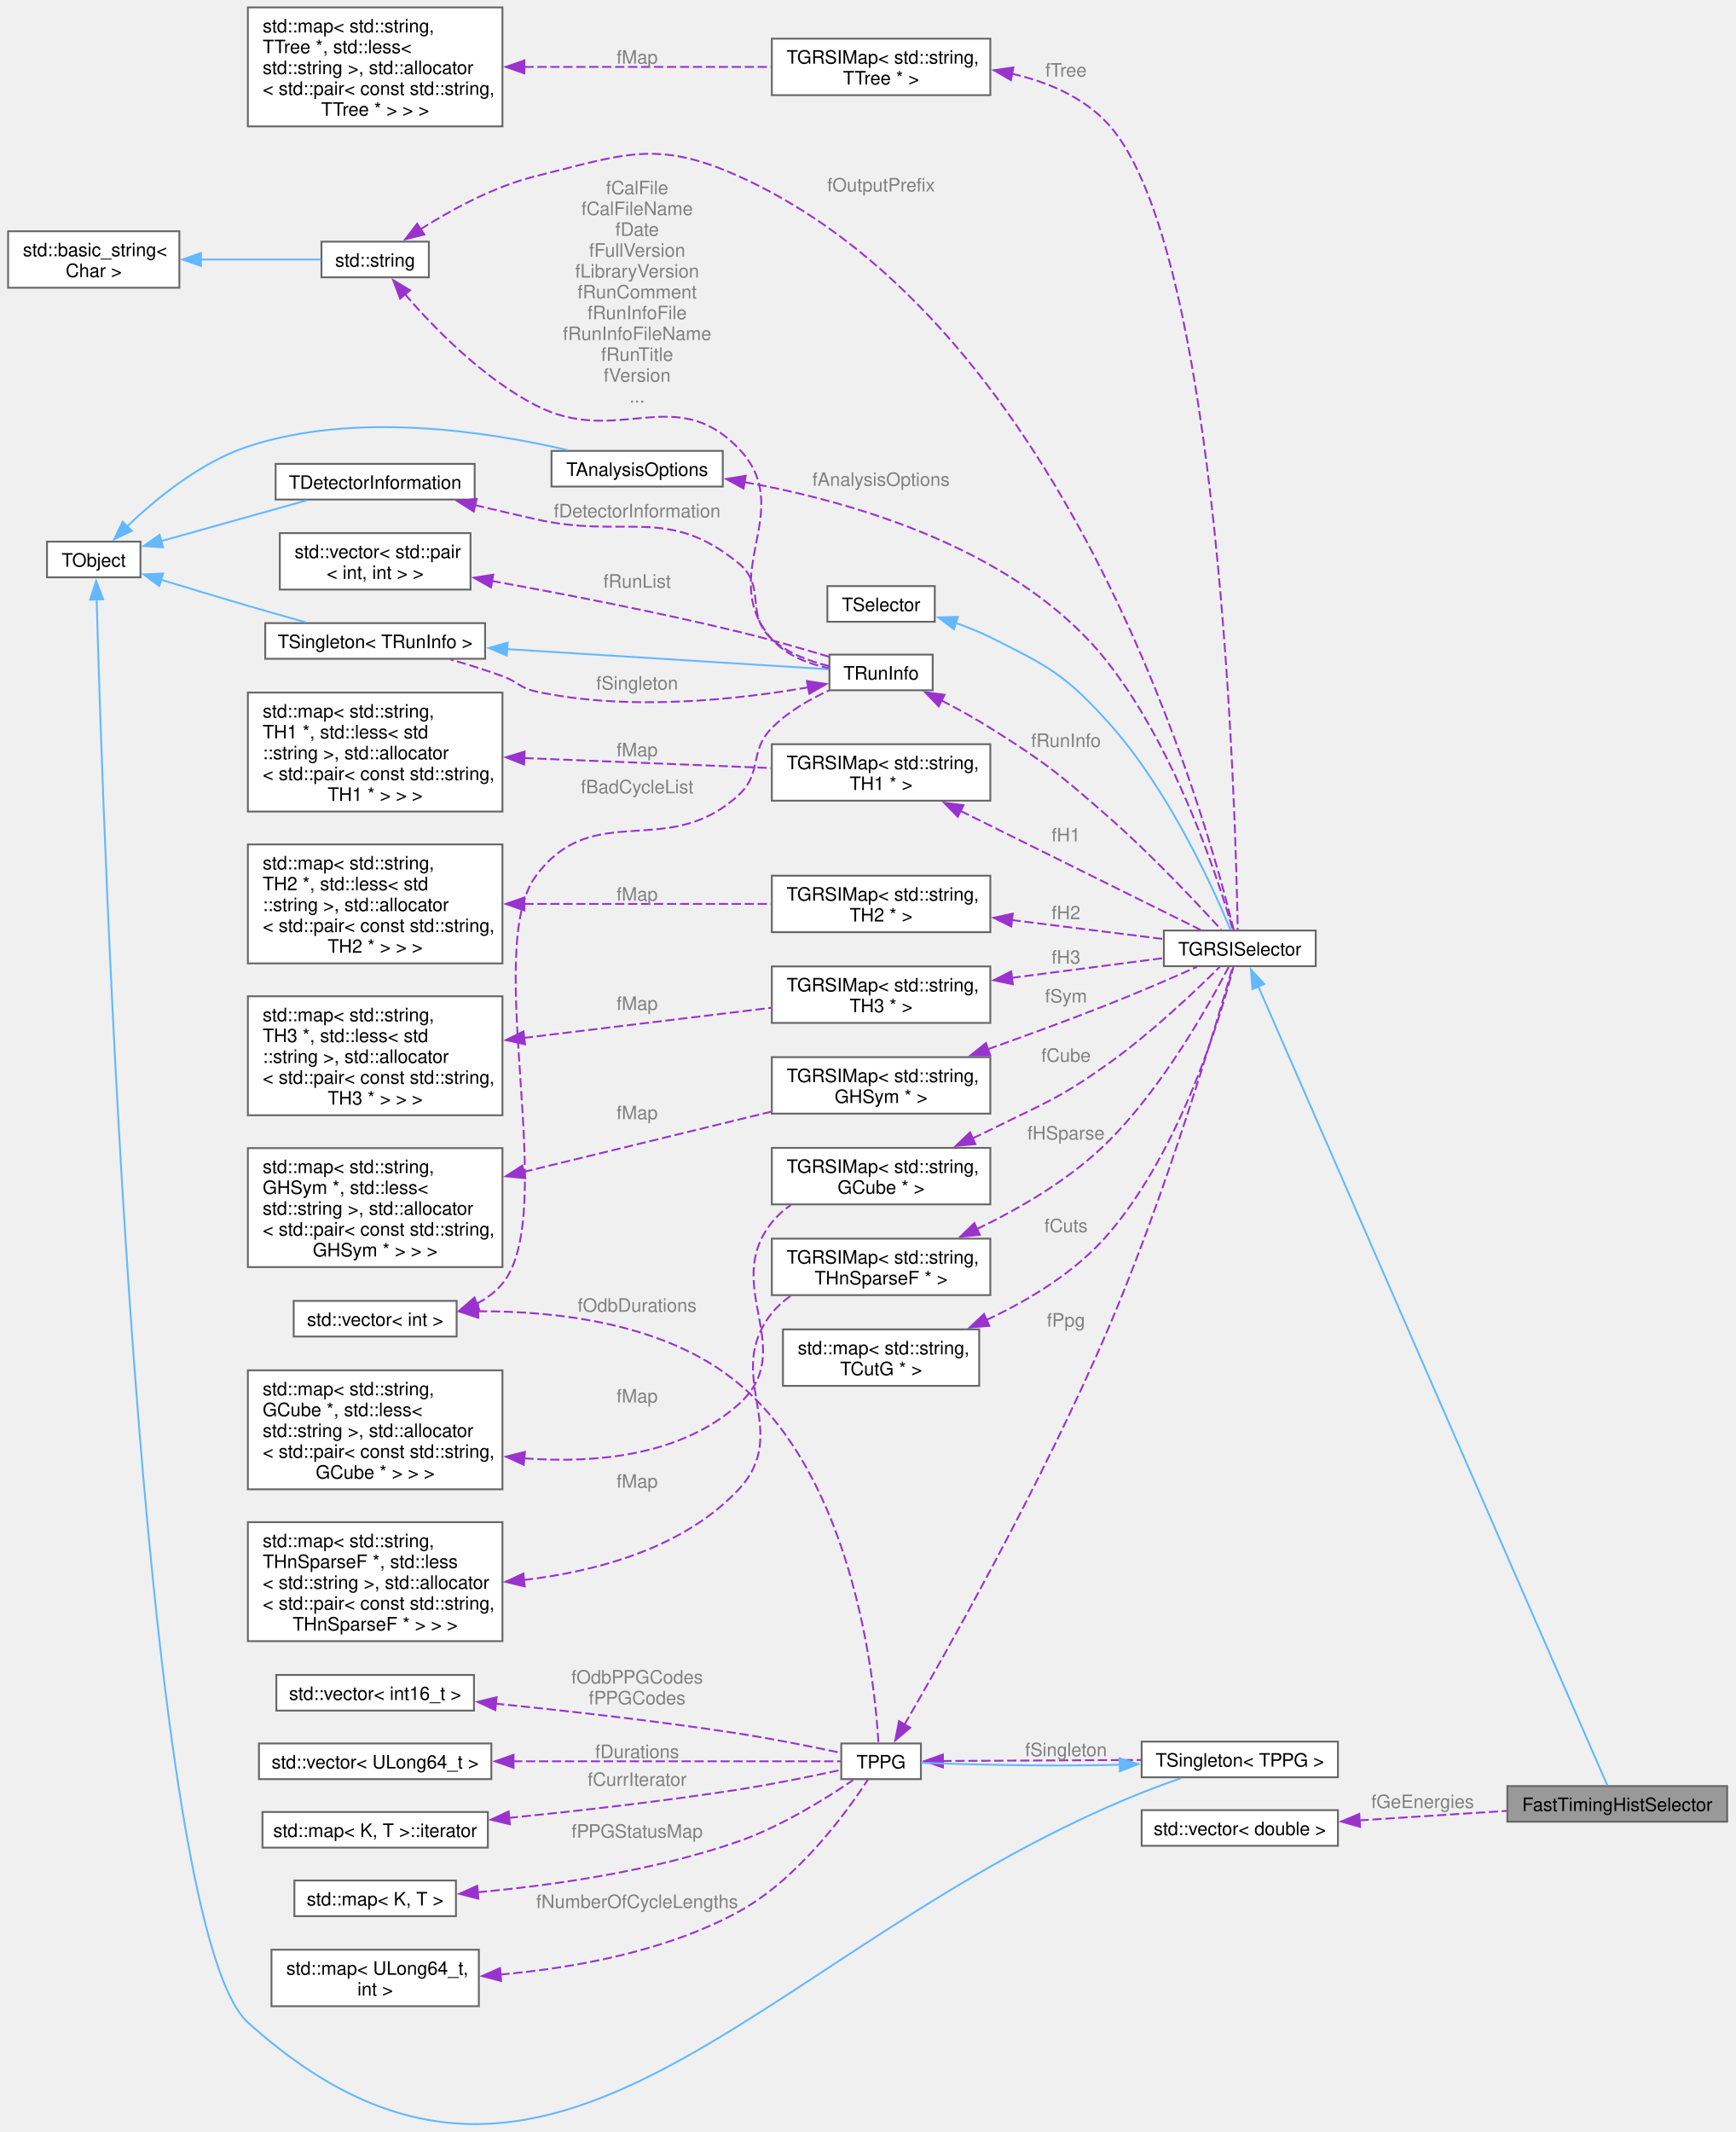
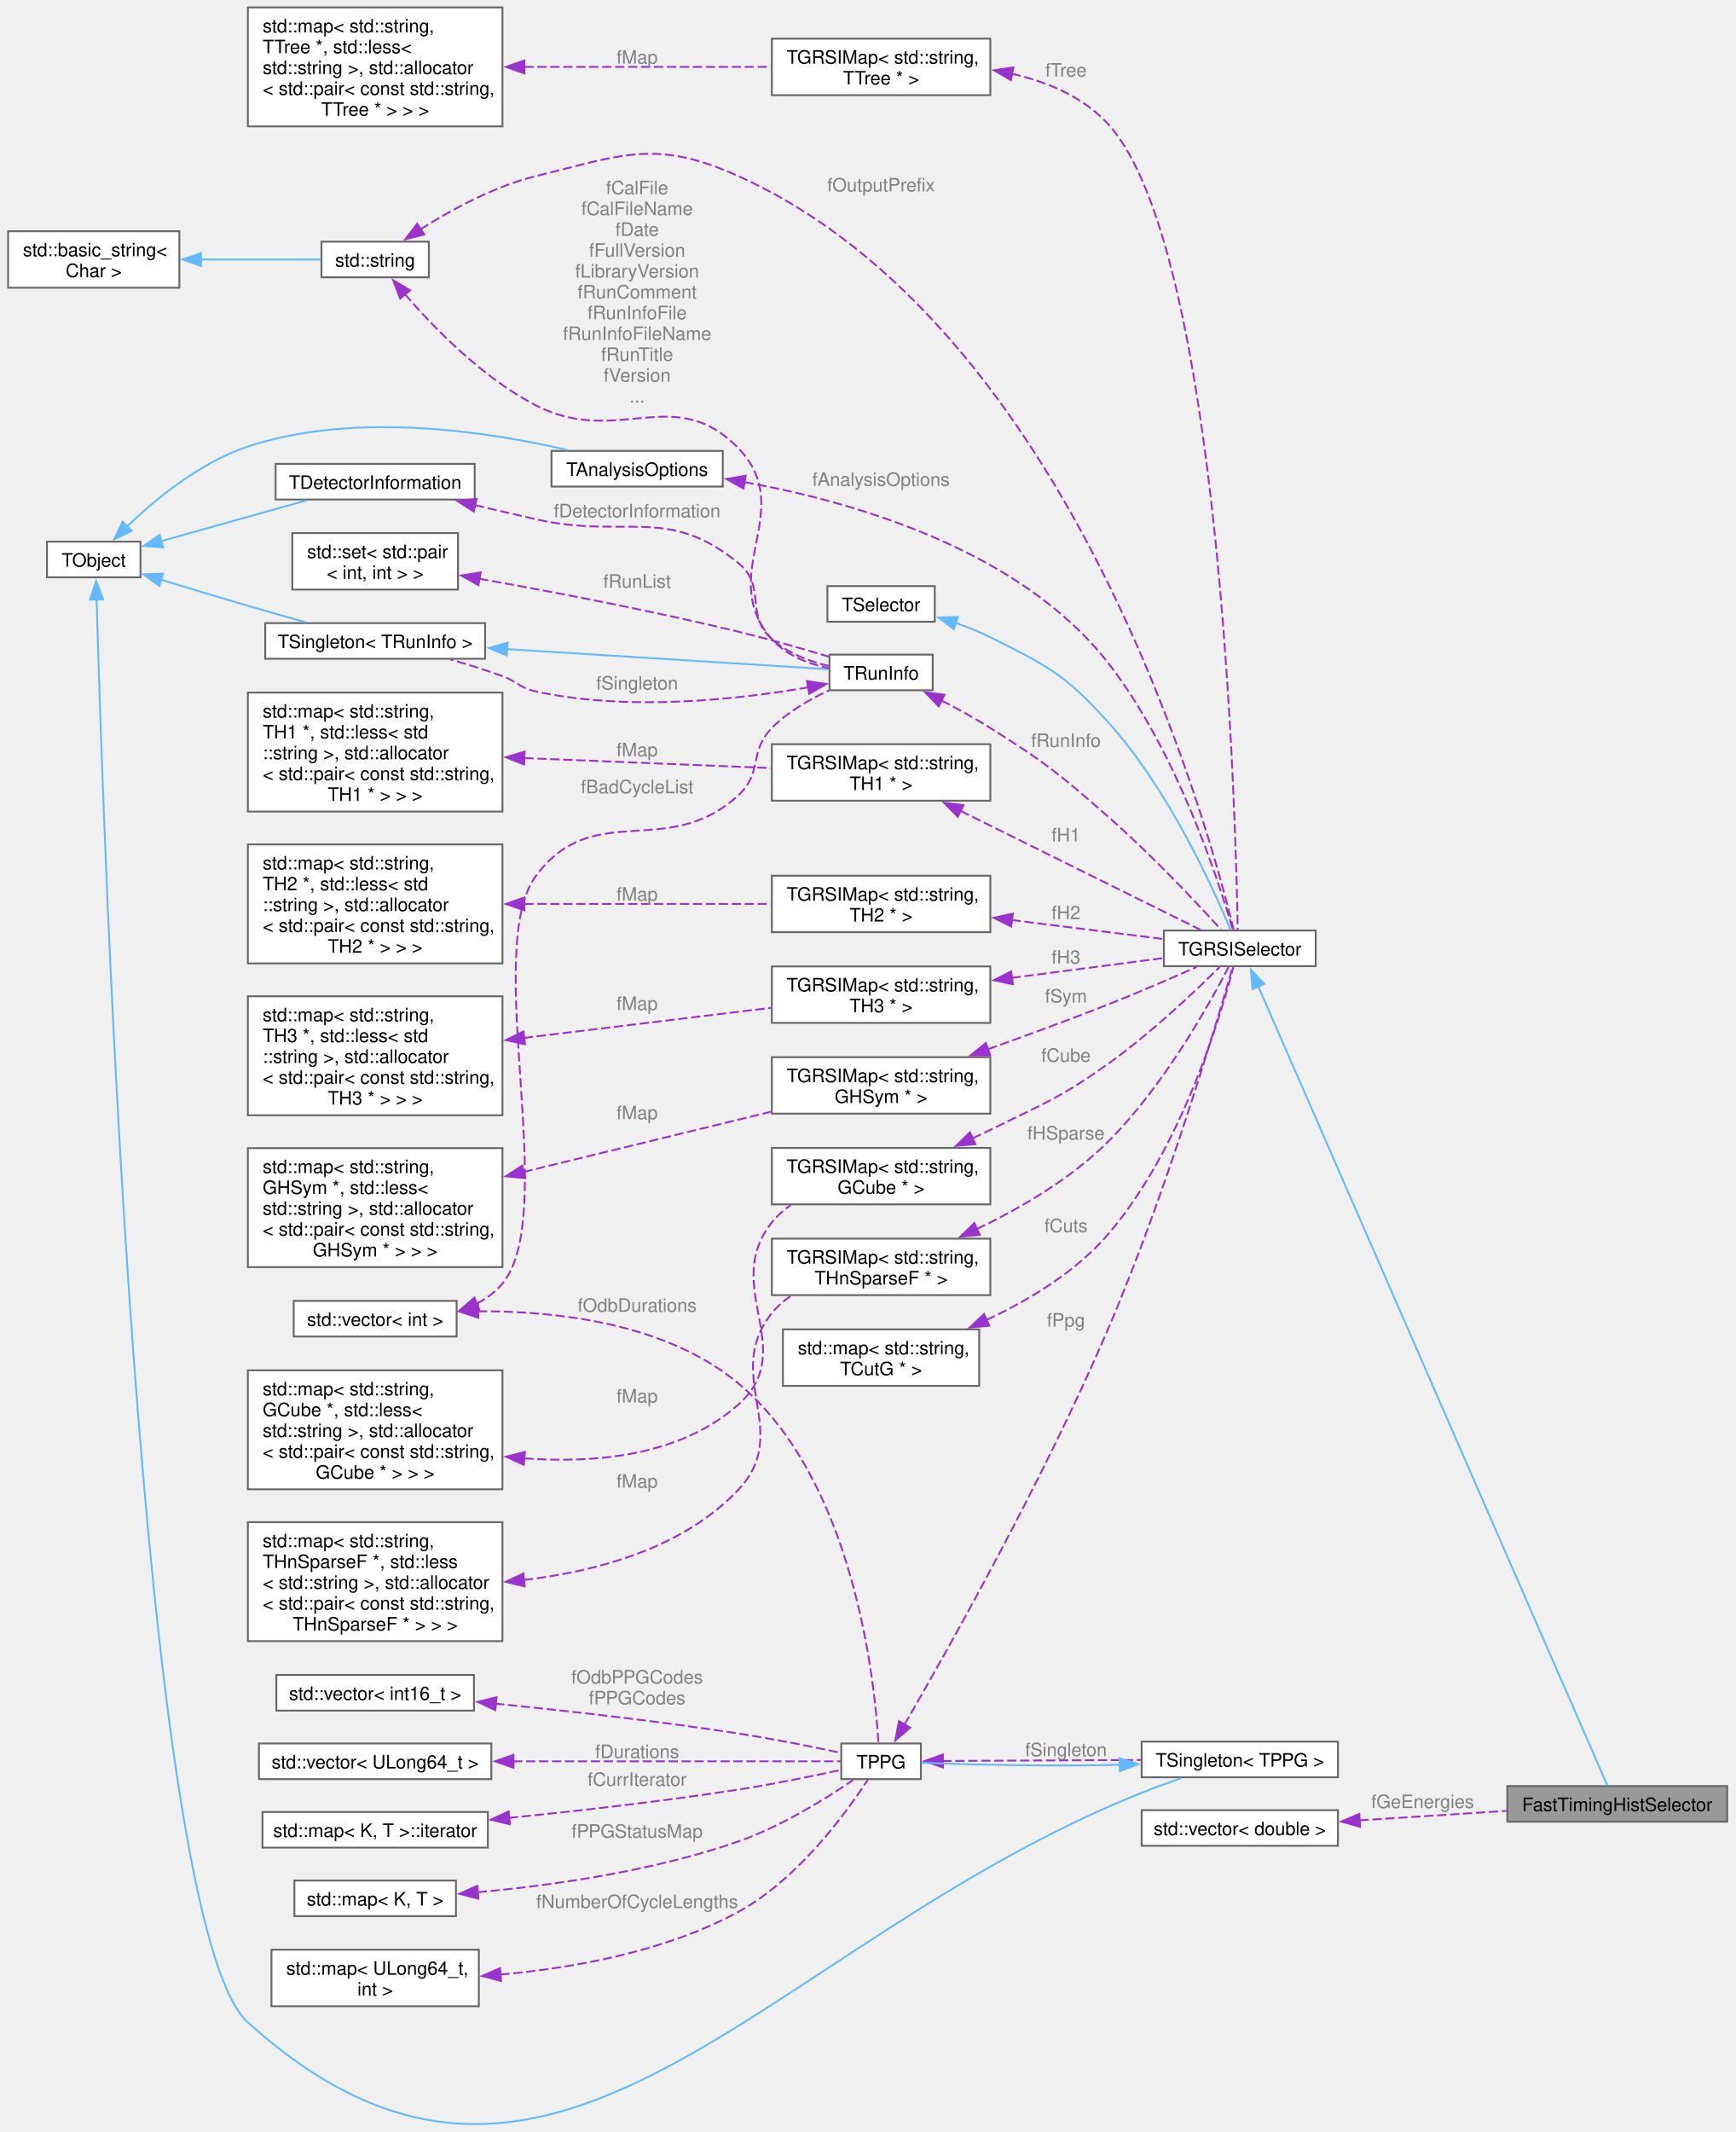
<svg xmlns="http://www.w3.org/2000/svg" xmlns:xlink="http://www.w3.org/1999/xlink" width="937pt" height="1151pt" viewBox="0.00 0.00 936.50 1151.31">
  <g id="graph0" class="graph" transform="scale(1 1) rotate(0) translate(4 1147.31)">
    <g id="Node000001" class="node">
      <g id="a_Node000001">
        <a xlink:title=" ">
          <polygon fill="#999999" stroke="#666666" points="928.5,-182.81 809.75,-182.81 809.75,-163.56 928.5,-163.56 928.5,-182.81" />
          <text text-anchor="middle" x="869.12" y="-169.31" font-family="Helvetica,sans-Serif" font-size="10.00">FastTimingHistSelector</text>
        </a>
      </g>
    </g>
    <g id="Node000002" class="node">
      <g id="a_Node000002">
        <a xlink:href="class_t_g_r_s_i_selector.html" target="_top" xlink:title=" ">
          <polygon fill="white" stroke="#666666" points="706.25,-644.81 624.25,-644.81 624.25,-625.56 706.25,-625.56 706.25,-644.81" />
          <text text-anchor="middle" x="665.25" y="-631.31" font-family="Helvetica,sans-Serif" font-size="10.00">TGRSISelector</text>
        </a>
      </g>
    </g>
    <g id="edge1_Node000001_Node000002" class="edge">
      <g id="a_edge1_Node000001_Node000002">
        <a xlink:title=" ">
          <path fill="none" stroke="#63b8ff" d="M675.24,-614.61C710.48,-533.96 838.52,-240.94 863.78,-183.13" />
          <polygon fill="#63b8ff" stroke="#63b8ff" points="672.06,-613.15 671.26,-623.72 678.47,-615.95 672.06,-613.15" />
        </a>
      </g>
    </g>
    <g id="Node000003" class="node">
      <g id="a_Node000003">
        <a xlink:title=" ">
          <polygon fill="white" stroke="#666666" points="500.5,-830.81 442.5,-830.81 442.5,-811.56 500.5,-811.56 500.5,-830.81" />
          <text text-anchor="middle" x="471.5" y="-817.31" font-family="Helvetica,sans-Serif" font-size="10.00">TSelector</text>
        </a>
      </g>
    </g>
    <g id="edge2_Node000002_Node000003" class="edge">
      <g id="a_edge2_Node000002_Node000003">
        <a xlink:title=" ">
          <path fill="none" stroke="#63b8ff" d="M511.62,-810.95C518.07,-808.73 524.58,-806.14 530.5,-803.18 561.76,-787.58 570.86,-783.14 594.25,-757.18 626.78,-721.08 651.03,-667.38 660.22,-645.26" />
          <polygon fill="#63b8ff" stroke="#63b8ff" points="510.85,-807.52 502.39,-813.89 512.98,-814.19 510.85,-807.52" />
        </a>
      </g>
    </g>
    <g id="Node000004" class="node">
      <g id="a_Node000004">
        <a xlink:title=" ">
          <polygon fill="white" stroke="#666666" points="530.5,-745.43 412.5,-745.43 412.5,-714.93 530.5,-714.93 530.5,-745.43" />
          <text text-anchor="start" x="420.5" y="-731.93" font-family="Helvetica,sans-Serif" font-size="10.00">TGRSIMap&lt; std::string,</text>
          <text text-anchor="middle" x="471.5" y="-720.68" font-family="Helvetica,sans-Serif" font-size="10.00"> TH1 * &gt;</text>
        </a>
      </g>
    </g>
    <g id="edge3_Node000002_Node000004" class="edge">
      <g id="a_edge3_Node000002_Node000004">
        <a xlink:title=" ">
          <path fill="none" stroke="#9a32cd" stroke-dasharray="5,2" d="M514.44,-709.4C554.58,-689.52 613.41,-660.37 644.03,-645.2" />
          <polygon fill="#9a32cd" stroke="#9a32cd" points="512.93,-706.25 505.52,-713.82 516.03,-712.52 512.93,-706.25" />
        </a>
      </g>
      <text text-anchor="middle" x="571.38" y="-692.93" font-family="Helvetica,sans-Serif" font-size="10.00" fill="grey"> fH1</text>
    </g>
    <g id="Node000005" class="node">
      <g id="a_Node000005">
        <a xlink:title=" ">
          <polygon fill="white" stroke="#666666" points="267,-773.31 129.5,-773.31 129.5,-709.06 267,-709.06 267,-773.31" />
          <text text-anchor="start" x="137.5" y="-759.81" font-family="Helvetica,sans-Serif" font-size="10.00">std::map&lt; std::string,</text>
          <text text-anchor="start" x="137.5" y="-748.56" font-family="Helvetica,sans-Serif" font-size="10.00"> TH1 *, std::less&lt; std</text>
          <text text-anchor="start" x="137.5" y="-737.31" font-family="Helvetica,sans-Serif" font-size="10.00">::string &gt;, std::allocator</text>
          <text text-anchor="start" x="137.5" y="-726.06" font-family="Helvetica,sans-Serif" font-size="10.00">&lt; std::pair&lt; const std::string,</text>
          <text text-anchor="middle" x="198.25" y="-714.81" font-family="Helvetica,sans-Serif" font-size="10.00"> TH1 * &gt; &gt; &gt;</text>
        </a>
      </g>
    </g>
    <g id="edge4_Node000004_Node000005" class="edge">
      <g id="a_edge4_Node000004_Node000005">
        <a xlink:title=" ">
          <path fill="none" stroke="#9a32cd" stroke-dasharray="5,2" d="M278.84,-737.95C321.49,-736.23 373.12,-734.13 412.04,-732.55" />
          <polygon fill="#9a32cd" stroke="#9a32cd" points="278.71,-734.46 268.86,-738.36 278.99,-741.45 278.71,-734.46" />
        </a>
      </g>
      <text text-anchor="middle" x="339.75" y="-738.93" font-family="Helvetica,sans-Serif" font-size="10.00" fill="grey"> fMap</text>
    </g>
    <g id="Node000006" class="node">
      <g id="a_Node000006">
        <a xlink:title=" ">
          <polygon fill="white" stroke="#666666" points="530.5,-674.43 412.5,-674.43 412.5,-643.93 530.5,-643.93 530.5,-674.43" />
          <text text-anchor="start" x="420.5" y="-660.93" font-family="Helvetica,sans-Serif" font-size="10.00">TGRSIMap&lt; std::string,</text>
          <text text-anchor="middle" x="471.5" y="-649.68" font-family="Helvetica,sans-Serif" font-size="10.00"> TH2 * &gt;</text>
        </a>
      </g>
    </g>
    <g id="edge5_Node000002_Node000006" class="edge">
      <g id="a_edge5_Node000002_Node000006">
        <a xlink:title=" ">
          <path fill="none" stroke="#9a32cd" stroke-dasharray="5,2" d="M541.97,-650.49C569.47,-647.05 600.1,-643.21 623.83,-640.24" />
          <polygon fill="#9a32cd" stroke="#9a32cd" points="541.8,-646.98 532.31,-651.7 542.67,-653.93 541.8,-646.98" />
        </a>
      </g>
      <text text-anchor="middle" x="571.38" y="-650.93" font-family="Helvetica,sans-Serif" font-size="10.00" fill="grey"> fH2</text>
    </g>
    <g id="Node000007" class="node">
      <g id="a_Node000007">
        <a xlink:title=" ">
          <polygon fill="white" stroke="#666666" points="267,-691.31 129.5,-691.31 129.5,-627.06 267,-627.06 267,-691.31" />
          <text text-anchor="start" x="137.5" y="-677.81" font-family="Helvetica,sans-Serif" font-size="10.00">std::map&lt; std::string,</text>
          <text text-anchor="start" x="137.5" y="-666.56" font-family="Helvetica,sans-Serif" font-size="10.00"> TH2 *, std::less&lt; std</text>
          <text text-anchor="start" x="137.5" y="-655.31" font-family="Helvetica,sans-Serif" font-size="10.00">::string &gt;, std::allocator</text>
          <text text-anchor="start" x="137.5" y="-644.06" font-family="Helvetica,sans-Serif" font-size="10.00">&lt; std::pair&lt; const std::string,</text>
          <text text-anchor="middle" x="198.25" y="-632.81" font-family="Helvetica,sans-Serif" font-size="10.00"> TH2 * &gt; &gt; &gt;</text>
        </a>
      </g>
    </g>
    <g id="edge6_Node000006_Node000007" class="edge">
      <g id="a_edge6_Node000006_Node000007">
        <a xlink:title=" ">
          <path fill="none" stroke="#9a32cd" stroke-dasharray="5,2" d="M278.84,-659.18C321.49,-659.18 373.12,-659.18 412.04,-659.18" />
          <polygon fill="#9a32cd" stroke="#9a32cd" points="278.86,-655.68 268.86,-659.18 278.86,-662.68 278.86,-655.68" />
        </a>
      </g>
      <text text-anchor="middle" x="339.75" y="-660.93" font-family="Helvetica,sans-Serif" font-size="10.00" fill="grey"> fMap</text>
    </g>
    <g id="Node000008" class="node">
      <g id="a_Node000008">
        <a xlink:title=" ">
          <polygon fill="white" stroke="#666666" points="530.5,-625.43 412.5,-625.43 412.5,-594.93 530.5,-594.93 530.5,-625.43" />
          <text text-anchor="start" x="420.5" y="-611.93" font-family="Helvetica,sans-Serif" font-size="10.00">TGRSIMap&lt; std::string,</text>
          <text text-anchor="middle" x="471.5" y="-600.68" font-family="Helvetica,sans-Serif" font-size="10.00"> TH3 * &gt;</text>
        </a>
      </g>
    </g>
    <g id="edge7_Node000002_Node000008" class="edge">
      <g id="a_edge7_Node000002_Node000008">
        <a xlink:title=" ">
          <path fill="none" stroke="#9a32cd" stroke-dasharray="5,2" d="M541.97,-619.24C569.47,-622.82 600.1,-626.82 623.83,-629.91" />
          <polygon fill="#9a32cd" stroke="#9a32cd" points="542.68,-615.8 532.31,-617.98 541.78,-622.74 542.68,-615.8" />
        </a>
      </g>
      <text text-anchor="middle" x="571.38" y="-626.93" font-family="Helvetica,sans-Serif" font-size="10.00" fill="grey"> fH3</text>
    </g>
    <g id="Node000009" class="node">
      <g id="a_Node000009">
        <a xlink:title=" ">
          <polygon fill="white" stroke="#666666" points="267,-609.31 129.5,-609.31 129.5,-545.06 267,-545.06 267,-609.31" />
          <text text-anchor="start" x="137.5" y="-595.81" font-family="Helvetica,sans-Serif" font-size="10.00">std::map&lt; std::string,</text>
          <text text-anchor="start" x="137.5" y="-584.56" font-family="Helvetica,sans-Serif" font-size="10.00"> TH3 *, std::less&lt; std</text>
          <text text-anchor="start" x="137.5" y="-573.31" font-family="Helvetica,sans-Serif" font-size="10.00">::string &gt;, std::allocator</text>
          <text text-anchor="start" x="137.5" y="-562.06" font-family="Helvetica,sans-Serif" font-size="10.00">&lt; std::pair&lt; const std::string,</text>
          <text text-anchor="middle" x="198.25" y="-550.81" font-family="Helvetica,sans-Serif" font-size="10.00"> TH3 * &gt; &gt; &gt;</text>
        </a>
      </g>
    </g>
    <g id="edge8_Node000008_Node000009" class="edge">
      <g id="a_edge8_Node000008_Node000009">
        <a xlink:title=" ">
          <path fill="none" stroke="#9a32cd" stroke-dasharray="5,2" d="M278.56,-586.83C321.27,-592.03 373.03,-598.32 412.04,-603.07" />
          <polygon fill="#9a32cd" stroke="#9a32cd" points="279.2,-583.38 268.85,-585.65 278.35,-590.33 279.2,-583.38" />
        </a>
      </g>
      <text text-anchor="middle" x="339.75" y="-601.93" font-family="Helvetica,sans-Serif" font-size="10.00" fill="grey"> fMap</text>
    </g>
    <g id="Node000010" class="node">
      <g id="a_Node000010">
        <a xlink:title=" ">
          <polygon fill="white" stroke="#666666" points="530.5,-576.43 412.5,-576.43 412.5,-545.93 530.5,-545.93 530.5,-576.43" />
          <text text-anchor="start" x="420.5" y="-562.93" font-family="Helvetica,sans-Serif" font-size="10.00">TGRSIMap&lt; std::string,</text>
          <text text-anchor="middle" x="471.5" y="-551.68" font-family="Helvetica,sans-Serif" font-size="10.00"> GHSym * &gt;</text>
        </a>
      </g>
    </g>
    <g id="edge9_Node000002_Node000010" class="edge">
      <g id="a_edge9_Node000002_Node000010">
        <a xlink:title=" ">
          <path fill="none" stroke="#9a32cd" stroke-dasharray="5,2" d="M529.23,-580.73C549.81,-588.05 573.18,-596.6 594.25,-604.93 610.38,-611.31 628.33,-619.08 642.02,-625.15" />
          <polygon fill="#9a32cd" stroke="#9a32cd" points="530.45,-577.45 519.86,-577.42 528.12,-584.05 530.45,-577.45" />
        </a>
      </g>
      <text text-anchor="middle" x="571.38" y="-605.93" font-family="Helvetica,sans-Serif" font-size="10.00" fill="grey"> fSym</text>
    </g>
    <g id="Node000011" class="node">
      <g id="a_Node000011">
        <a xlink:title=" ">
          <polygon fill="white" stroke="#666666" points="267,-527.31 129.5,-527.31 129.5,-463.06 267,-463.06 267,-527.31" />
          <text text-anchor="start" x="137.5" y="-513.81" font-family="Helvetica,sans-Serif" font-size="10.00">std::map&lt; std::string,</text>
          <text text-anchor="start" x="137.5" y="-502.56" font-family="Helvetica,sans-Serif" font-size="10.00"> GHSym *, std::less&lt;</text>
          <text text-anchor="start" x="137.5" y="-491.31" font-family="Helvetica,sans-Serif" font-size="10.00"> std::string &gt;, std::allocator</text>
          <text text-anchor="start" x="137.5" y="-480.06" font-family="Helvetica,sans-Serif" font-size="10.00">&lt; std::pair&lt; const std::string,</text>
          <text text-anchor="middle" x="198.25" y="-468.81" font-family="Helvetica,sans-Serif" font-size="10.00"> GHSym * &gt; &gt; &gt;</text>
        </a>
      </g>
    </g>
    <g id="edge10_Node000010_Node000011" class="edge">
      <g id="a_edge10_Node000010_Node000011">
        <a xlink:title=" ">
          <path fill="none" stroke="#9a32cd" stroke-dasharray="5,2" d="M278.29,-514.41C321.05,-524.82 372.95,-537.45 412.04,-546.96" />
          <polygon fill="#9a32cd" stroke="#9a32cd" points="279.36,-511.07 268.82,-512.11 277.71,-517.87 279.36,-511.07" />
        </a>
      </g>
      <text text-anchor="middle" x="339.75" y="-542.93" font-family="Helvetica,sans-Serif" font-size="10.00" fill="grey"> fMap</text>
    </g>
    <g id="Node000012" class="node">
      <g id="a_Node000012">
        <a xlink:title=" ">
          <polygon fill="white" stroke="#666666" points="530.5,-527.43 412.5,-527.43 412.5,-496.93 530.5,-496.93 530.5,-527.43" />
          <text text-anchor="start" x="420.5" y="-513.93" font-family="Helvetica,sans-Serif" font-size="10.00">TGRSIMap&lt; std::string,</text>
          <text text-anchor="middle" x="471.5" y="-502.68" font-family="Helvetica,sans-Serif" font-size="10.00"> GCube * &gt;</text>
        </a>
      </g>
    </g>
    <g id="edge11_Node000002_Node000012" class="edge">
      <g id="a_edge11_Node000002_Node000012">
        <a xlink:title=" ">
          <path fill="none" stroke="#9a32cd" stroke-dasharray="5,2" d="M520.94,-532.61C524.19,-534.12 527.41,-535.65 530.5,-537.18 559.62,-551.58 567.79,-554.08 594.25,-572.93 617.3,-589.35 641.35,-612.21 654.4,-625.17" />
          <polygon fill="#9a32cd" stroke="#9a32cd" points="522.44,-529.45 511.89,-528.52 519.56,-535.83 522.44,-529.45" />
        </a>
      </g>
      <text text-anchor="middle" x="571.38" y="-573.93" font-family="Helvetica,sans-Serif" font-size="10.00" fill="grey"> fCube</text>
    </g>
    <g id="Node000013" class="node">
      <g id="a_Node000013">
        <a xlink:title=" ">
          <polygon fill="white" stroke="#666666" points="267,-407.31 129.5,-407.31 129.5,-343.06 267,-343.06 267,-407.31" />
          <text text-anchor="start" x="137.5" y="-393.81" font-family="Helvetica,sans-Serif" font-size="10.00">std::map&lt; std::string,</text>
          <text text-anchor="start" x="137.5" y="-382.56" font-family="Helvetica,sans-Serif" font-size="10.00"> GCube *, std::less&lt;</text>
          <text text-anchor="start" x="137.5" y="-371.31" font-family="Helvetica,sans-Serif" font-size="10.00"> std::string &gt;, std::allocator</text>
          <text text-anchor="start" x="137.5" y="-360.06" font-family="Helvetica,sans-Serif" font-size="10.00">&lt; std::pair&lt; const std::string,</text>
          <text text-anchor="middle" x="198.25" y="-348.81" font-family="Helvetica,sans-Serif" font-size="10.00"> GCube * &gt; &gt; &gt;</text>
        </a>
      </g>
    </g>
    <g id="edge12_Node000012_Node000013" class="edge">
      <g id="a_edge12_Node000012_Node000013">
        <a xlink:title=" ">
          <path fill="none" stroke="#9a32cd" stroke-dasharray="5,2" d="M278.82,-359.78C318.18,-356.9 363.73,-361.4 394.5,-388.93 427.58,-418.54 384.85,-452.46 412.5,-487.18 415.37,-490.78 418.86,-493.88 422.69,-496.53" />
          <polygon fill="#9a32cd" stroke="#9a32cd" points="278.51,-356.3 268.87,-360.7 279.15,-363.27 278.51,-356.3" />
        </a>
      </g>
      <text text-anchor="middle" x="339.75" y="-389.93" font-family="Helvetica,sans-Serif" font-size="10.00" fill="grey"> fMap</text>
    </g>
    <g id="Node000014" class="node">
      <g id="a_Node000014">
        <a xlink:title=" ">
          <polygon fill="white" stroke="#666666" points="530.5,-478.43 412.5,-478.43 412.5,-447.93 530.5,-447.93 530.5,-478.43" />
          <text text-anchor="start" x="420.5" y="-464.93" font-family="Helvetica,sans-Serif" font-size="10.00">TGRSIMap&lt; std::string,</text>
          <text text-anchor="middle" x="471.5" y="-453.68" font-family="Helvetica,sans-Serif" font-size="10.00"> THnSparseF * &gt;</text>
        </a>
      </g>
    </g>
    <g id="edge13_Node000002_Node000014" class="edge">
      <g id="a_edge13_Node000002_Node000014">
        <a xlink:title=" ">
          <path fill="none" stroke="#9a32cd" stroke-dasharray="5,2" d="M523.14,-483.55C546.8,-494.89 574.13,-510.82 594.25,-530.93 624.16,-560.83 648.94,-605.28 659.19,-625.06" />
          <polygon fill="#9a32cd" stroke="#9a32cd" points="524.82,-480.47 514.28,-479.45 521.88,-486.82 524.82,-480.47" />
        </a>
      </g>
      <text text-anchor="middle" x="571.38" y="-531.93" font-family="Helvetica,sans-Serif" font-size="10.00" fill="grey"> fHSparse</text>
    </g>
    <g id="Node000015" class="node">
      <g id="a_Node000015">
        <a xlink:title=" ">
          <polygon fill="white" stroke="#666666" points="267,-325.31 129.5,-325.31 129.5,-261.06 267,-261.06 267,-325.31" />
          <text text-anchor="start" x="137.5" y="-311.81" font-family="Helvetica,sans-Serif" font-size="10.00">std::map&lt; std::string,</text>
          <text text-anchor="start" x="137.5" y="-300.56" font-family="Helvetica,sans-Serif" font-size="10.00"> THnSparseF *, std::less</text>
          <text text-anchor="start" x="137.5" y="-289.31" font-family="Helvetica,sans-Serif" font-size="10.00">&lt; std::string &gt;, std::allocator</text>
          <text text-anchor="start" x="137.5" y="-278.06" font-family="Helvetica,sans-Serif" font-size="10.00">&lt; std::pair&lt; const std::string,</text>
          <text text-anchor="middle" x="198.25" y="-266.81" font-family="Helvetica,sans-Serif" font-size="10.00"> THnSparseF * &gt; &gt; &gt;</text>
        </a>
      </g>
    </g>
    <g id="edge14_Node000014_Node000015" class="edge">
      <g id="a_edge14_Node000014_Node000015">
        <a xlink:title=" ">
          <path fill="none" stroke="#9a32cd" stroke-dasharray="5,2" d="M278.61,-294.1C318.72,-298.83 365.01,-311.53 394.5,-342.93 423.99,-374.34 385.57,-404.56 412.5,-438.18 415.38,-441.78 418.87,-444.86 422.71,-447.52" />
          <polygon fill="#9a32cd" stroke="#9a32cd" points="279.02,-290.63 268.71,-293.1 278.31,-297.59 279.02,-290.63" />
        </a>
      </g>
      <text text-anchor="middle" x="339.75" y="-343.93" font-family="Helvetica,sans-Serif" font-size="10.00" fill="grey"> fMap</text>
    </g>
    <g id="Node000016" class="node">
      <g id="a_Node000016">
        <a xlink:title=" ">
          <polygon fill="white" stroke="#666666" points="530.5,-1126.43 412.5,-1126.43 412.5,-1095.93 530.5,-1095.93 530.5,-1126.43" />
          <text text-anchor="start" x="420.5" y="-1112.93" font-family="Helvetica,sans-Serif" font-size="10.00">TGRSIMap&lt; std::string,</text>
          <text text-anchor="middle" x="471.5" y="-1101.68" font-family="Helvetica,sans-Serif" font-size="10.00"> TTree * &gt;</text>
        </a>
      </g>
    </g>
    <g id="edge15_Node000002_Node000016" class="edge">
      <g id="a_edge15_Node000002_Node000016">
        <a xlink:title=" ">
          <path fill="none" stroke="#9a32cd" stroke-dasharray="5,2" d="M542.03,-1107.52C561.41,-1103.11 580.8,-1094.94 594.25,-1080.18 655.07,-1013.4 663.13,-704.81 664.12,-645.17" />
          <polygon fill="#9a32cd" stroke="#9a32cd" points="541.64,-1104.03 532.48,-1109.36 542.96,-1110.9 541.64,-1104.03" />
        </a>
      </g>
      <text text-anchor="middle" x="571.38" y="-1105.93" font-family="Helvetica,sans-Serif" font-size="10.00" fill="grey"> fTree</text>
    </g>
    <g id="Node000017" class="node">
      <g id="a_Node000017">
        <a xlink:title=" ">
          <polygon fill="white" stroke="#666666" points="267,-1143.31 129.5,-1143.31 129.5,-1079.06 267,-1079.06 267,-1143.31" />
          <text text-anchor="start" x="137.5" y="-1129.81" font-family="Helvetica,sans-Serif" font-size="10.00">std::map&lt; std::string,</text>
          <text text-anchor="start" x="137.5" y="-1118.56" font-family="Helvetica,sans-Serif" font-size="10.00"> TTree *, std::less&lt;</text>
          <text text-anchor="start" x="137.5" y="-1107.31" font-family="Helvetica,sans-Serif" font-size="10.00"> std::string &gt;, std::allocator</text>
          <text text-anchor="start" x="137.5" y="-1096.06" font-family="Helvetica,sans-Serif" font-size="10.00">&lt; std::pair&lt; const std::string,</text>
          <text text-anchor="middle" x="198.25" y="-1084.81" font-family="Helvetica,sans-Serif" font-size="10.00"> TTree * &gt; &gt; &gt;</text>
        </a>
      </g>
    </g>
    <g id="edge16_Node000016_Node000017" class="edge">
      <g id="a_edge16_Node000016_Node000017">
        <a xlink:title=" ">
          <path fill="none" stroke="#9a32cd" stroke-dasharray="5,2" d="M278.84,-1111.18C321.49,-1111.18 373.12,-1111.18 412.04,-1111.18" />
          <polygon fill="#9a32cd" stroke="#9a32cd" points="278.86,-1107.68 268.86,-1111.18 278.86,-1114.68 278.86,-1107.68" />
        </a>
      </g>
      <text text-anchor="middle" x="339.75" y="-1112.93" font-family="Helvetica,sans-Serif" font-size="10.00" fill="grey"> fMap</text>
    </g>
    <g id="Node000018" class="node">
      <g id="a_Node000018">
        <a xlink:title=" ">
          <polygon fill="white" stroke="#666666" points="524.5,-429.43 418.5,-429.43 418.5,-398.93 524.5,-398.93 524.5,-429.43" />
          <text text-anchor="start" x="426.5" y="-415.93" font-family="Helvetica,sans-Serif" font-size="10.00">std::map&lt; std::string,</text>
          <text text-anchor="middle" x="471.5" y="-404.68" font-family="Helvetica,sans-Serif" font-size="10.00"> TCutG * &gt;</text>
        </a>
      </g>
    </g>
    <g id="edge17_Node000002_Node000018" class="edge">
      <g id="a_edge17_Node000002_Node000018">
        <a xlink:title=" ">
          <path fill="none" stroke="#9a32cd" stroke-dasharray="5,2" d="M528.41,-434.49C551.44,-445.25 576.77,-460.54 594.25,-480.93 633.67,-526.93 654.97,-598.78 661.79,-625.09" />
          <polygon fill="#9a32cd" stroke="#9a32cd" points="529.96,-431.35 519.4,-430.47 527.11,-437.74 529.96,-431.35" />
        </a>
      </g>
      <text text-anchor="middle" x="571.38" y="-481.93" font-family="Helvetica,sans-Serif" font-size="10.00" fill="grey"> fCuts</text>
    </g>
    <g id="Node000019" class="node">
      <g id="a_Node000019">
        <a xlink:href="class_t_p_p_g.html" target="_top" xlink:title=" ">
          <polygon fill="white" stroke="#666666" points="493,-205.81 450,-205.81 450,-186.56 493,-186.56 493,-205.81" />
          <text text-anchor="middle" x="471.5" y="-192.31" font-family="Helvetica,sans-Serif" font-size="10.00">TPPG</text>
        </a>
      </g>
    </g>
    <g id="edge18_Node000002_Node000019" class="edge">
      <g id="a_edge18_Node000002_Node000019">
        <a xlink:title=" ">
          <path fill="none" stroke="#9a32cd" stroke-dasharray="5,2" d="M484.07,-215.89C507.04,-255.51 559.19,-348.03 594.25,-429.93 625.51,-502.96 652.79,-595.04 661.42,-625.16" />
          <polygon fill="#9a32cd" stroke="#9a32cd" points="487.23,-214.35 479.17,-207.48 481.18,-217.88 487.23,-214.35" />
        </a>
      </g>
      <text text-anchor="middle" x="571.38" y="-430.93" font-family="Helvetica,sans-Serif" font-size="10.00" fill="grey"> fPpg</text>
    </g>
    <g id="Node000020" class="node">
      <g id="a_Node000020">
        <a xlink:href="class_t_singleton.html" target="_top" xlink:title=" ">
          <polygon fill="white" stroke="#666666" points="718.25,-206.81 612.25,-206.81 612.25,-187.56 718.25,-187.56 718.25,-206.81" />
          <text text-anchor="middle" x="665.25" y="-193.31" font-family="Helvetica,sans-Serif" font-size="10.00">TSingleton&lt; TPPG &gt;</text>
        </a>
      </g>
    </g>
    <g id="edge21_Node000020_Node000019" class="edge">
      <g id="a_edge21_Node000020_Node000019">
        <a xlink:title=" ">
          <path fill="none" stroke="#9a32cd" stroke-dasharray="5,2" d="M504.6,-196.35C533.88,-196.5 577.69,-196.73 612.02,-196.91" />
          <polygon fill="#9a32cd" stroke="#9a32cd" points="504.92,-192.85 494.9,-196.3 504.88,-199.85 504.92,-192.85" />
        </a>
      </g>
      <text text-anchor="middle" x="571.38" y="-198.93" font-family="Helvetica,sans-Serif" font-size="10.00" fill="grey"> fSingleton</text>
    </g>
    <g id="edge19_Node000019_Node000020" class="edge">
      <g id="a_edge19_Node000019_Node000020">
        <a xlink:title=" ">
          <path fill="none" stroke="#63b8ff" d="M600.5,-194.34C598.39,-194.28 596.3,-194.23 594.25,-194.18 558.74,-193.42 517.41,-194.52 493.18,-195.37" />
          <polygon fill="#63b8ff" stroke="#63b8ff" points="600.27,-197.83 610.38,-194.65 600.49,-190.83 600.27,-197.83" />
        </a>
      </g>
    </g>
    <g id="Node000021" class="node">
      <g id="a_Node000021">
        <a xlink:title=" ">
          <polygon fill="white" stroke="#666666" points="71.5,-854.81 21,-854.81 21,-835.56 71.5,-835.56 71.5,-854.81" />
          <text text-anchor="middle" x="46.25" y="-841.31" font-family="Helvetica,sans-Serif" font-size="10.00">TObject</text>
        </a>
      </g>
    </g>
    <g id="edge20_Node000020_Node000021" class="edge">
      <g id="a_edge20_Node000020_Node000021">
        <a xlink:title=" ">
          <path fill="none" stroke="#63b8ff" d="M47.81,-823.84C51.17,-702.99 70.63,-108.24 129.5,-55.18 294.05,93.12 406.53,-97.02 612.25,-179.18 619.08,-181.91 626.51,-184.63 633.55,-187.09" />
          <polygon fill="#63b8ff" stroke="#63b8ff" points="44.31,-823.5 47.54,-833.6 51.31,-823.69 44.31,-823.5" />
        </a>
      </g>
    </g>
    <g id="Node000029" class="node">
      <g id="a_Node000029">
        <a xlink:href="class_t_singleton.html" target="_top" xlink:title=" ">
          <polygon fill="white" stroke="#666666" points="257.62,-810.81 138.88,-810.81 138.88,-791.56 257.62,-791.56 257.62,-810.81" />
          <text text-anchor="middle" x="198.25" y="-797.31" font-family="Helvetica,sans-Serif" font-size="10.00">TSingleton&lt; TRunInfo &gt;</text>
        </a>
      </g>
    </g>
    <g id="edge30_Node000029_Node000021" class="edge">
      <g id="a_edge30_Node000029_Node000021">
        <a xlink:title=" ">
          <path fill="none" stroke="#63b8ff" d="M82.27,-834.36C96.85,-829.89 113.97,-824.72 129.5,-820.18 139.58,-817.24 150.54,-814.13 160.64,-811.29" />
          <polygon fill="#63b8ff" stroke="#63b8ff" points="81.66,-830.88 73.13,-837.16 83.72,-837.57 81.66,-830.88" />
        </a>
      </g>
    </g>
    <g id="Node000033" class="node">
      <g id="a_Node000033">
        <a xlink:href="class_t_detector_information.html" target="_top" xlink:title=" ">
          <polygon fill="white" stroke="#666666" points="252,-896.81 144.5,-896.81 144.5,-877.56 252,-877.56 252,-896.81" />
          <text text-anchor="middle" x="198.25" y="-883.31" font-family="Helvetica,sans-Serif" font-size="10.00">TDetectorInformation</text>
        </a>
      </g>
    </g>
    <g id="edge37_Node000033_Node000021" class="edge">
      <g id="a_edge37_Node000033_Node000021">
        <a xlink:title=" ">
          <path fill="none" stroke="#63b8ff" d="M82.67,-855.1C106.39,-861.74 137.51,-870.46 161.33,-877.13" />
          <polygon fill="#63b8ff" stroke="#63b8ff" points="83.71,-851.76 73.14,-852.43 81.83,-858.5 83.71,-851.76" />
        </a>
      </g>
    </g>
    <g id="Node000034" class="node">
      <g id="a_Node000034">
        <a xlink:href="class_t_analysis_options.html" target="_top" xlink:title=" ">
          <polygon fill="white" stroke="#666666" points="386,-903.81 293.5,-903.81 293.5,-884.56 386,-884.56 386,-903.81" />
          <text text-anchor="middle" x="339.75" y="-890.31" font-family="Helvetica,sans-Serif" font-size="10.00">TAnalysisOptions</text>
        </a>
      </g>
    </g>
    <g id="edge40_Node000034_Node000021" class="edge">
      <g id="a_edge40_Node000034_Node000021">
        <a xlink:title=" ">
          <path fill="none" stroke="#63b8ff" d="M64.2,-862.97C79.61,-877.75 103.82,-897.7 129.5,-906.18 187.55,-925.36 259.52,-914.2 302.15,-904.26" />
          <polygon fill="#63b8ff" stroke="#63b8ff" points="66.82,-860.64 57.26,-856.05 61.87,-865.59 66.82,-860.64" />
        </a>
      </g>
    </g>
    <g id="Node000022" class="node">
      <g id="a_Node000022">
        <a xlink:title=" ">
          <polygon fill="white" stroke="#666666" points="259.12,-168.81 137.38,-168.81 137.38,-149.56 259.12,-149.56 259.12,-168.81" />
          <text text-anchor="middle" x="198.25" y="-155.31" font-family="Helvetica,sans-Serif" font-size="10.00">std::map&lt; K, T &gt;::iterator</text>
        </a>
      </g>
    </g>
    <g id="edge22_Node000019_Node000022" class="edge">
      <g id="a_edge22_Node000019_Node000022">
        <a xlink:title=" ">
          <path fill="none" stroke="#9a32cd" stroke-dasharray="5,2" d="M270.45,-165.61C307.54,-169.34 353.57,-174.56 394.5,-180.93 413.25,-183.85 434.4,-188.18 449.62,-191.48" />
          <polygon fill="#9a32cd" stroke="#9a32cd" points="271.05,-162.15 260.75,-164.65 270.36,-169.12 271.05,-162.15" />
        </a>
      </g>
      <text text-anchor="middle" x="339.75" y="-182.93" font-family="Helvetica,sans-Serif" font-size="10.00" fill="grey"> fCurrIterator</text>
    </g>
    <g id="Node000023" class="node">
      <g id="a_Node000023">
        <a xlink:title=" ">
          <polygon fill="white" stroke="#666666" points="241.88,-131.81 154.62,-131.81 154.62,-112.56 241.88,-112.56 241.88,-131.81" />
          <text text-anchor="middle" x="198.25" y="-118.31" font-family="Helvetica,sans-Serif" font-size="10.00">std::map&lt; K, T &gt;</text>
        </a>
      </g>
    </g>
    <g id="edge23_Node000019_Node000023" class="edge">
      <g id="a_edge23_Node000019_Node000023">
        <a xlink:title=" ">
          <path fill="none" stroke="#9a32cd" stroke-dasharray="5,2" d="M253.58,-125.47C293.48,-129.13 348.51,-136.83 394.5,-152.93 417.57,-161.01 441.68,-176.03 456.4,-186.07" />
          <polygon fill="#9a32cd" stroke="#9a32cd" points="253.99,-121.99 243.73,-124.62 253.4,-128.96 253.99,-121.99" />
        </a>
      </g>
      <text text-anchor="middle" x="339.75" y="-154.93" font-family="Helvetica,sans-Serif" font-size="10.00" fill="grey"> fPPGStatusMap</text>
    </g>
    <g id="Node000024" class="node">
      <g id="a_Node000024">
        <a xlink:title=" ">
          <polygon fill="white" stroke="#666666" points="254.25,-94.43 142.25,-94.43 142.25,-63.93 254.25,-63.93 254.25,-94.43" />
          <text text-anchor="start" x="150.25" y="-80.93" font-family="Helvetica,sans-Serif" font-size="10.00">std::map&lt; ULong64_t,</text>
          <text text-anchor="middle" x="198.25" y="-69.68" font-family="Helvetica,sans-Serif" font-size="10.00"> int &gt;</text>
        </a>
      </g>
    </g>
    <g id="edge24_Node000019_Node000024" class="edge">
      <g id="a_edge24_Node000019_Node000024">
        <a xlink:title=" ">
          <path fill="none" stroke="#9a32cd" stroke-dasharray="5,2" d="M265.88,-81.02C305.33,-84.55 355.14,-93.43 394.5,-114.93 426.71,-132.52 452.97,-168.76 464.37,-186.27" />
          <polygon fill="#9a32cd" stroke="#9a32cd" points="266.27,-77.54 256.02,-80.24 265.72,-84.52 266.27,-77.54" />
        </a>
      </g>
      <text text-anchor="middle" x="339.75" y="-116.93" font-family="Helvetica,sans-Serif" font-size="10.00" fill="grey"> fNumberOfCycleLengths</text>
    </g>
    <g id="Node000025" class="node">
      <g id="a_Node000025">
        <a xlink:title=" ">
          <polygon fill="white" stroke="#666666" points="251.62,-242.81 144.88,-242.81 144.88,-223.56 251.62,-223.56 251.62,-242.81" />
          <text text-anchor="middle" x="198.25" y="-229.31" font-family="Helvetica,sans-Serif" font-size="10.00">std::vector&lt; int16_t &gt;</text>
        </a>
      </g>
    </g>
    <g id="edge25_Node000019_Node000025" class="edge">
      <g id="a_edge25_Node000019_Node000025">
        <a xlink:title=" ">
          <path fill="none" stroke="#9a32cd" stroke-dasharray="5,2" d="M263.01,-227.34C301.24,-223.51 350.78,-217.95 394.5,-211.18 413.24,-208.28 434.39,-204.03 449.61,-200.79" />
          <polygon fill="#9a32cd" stroke="#9a32cd" points="263.14,-223.81 253.54,-228.28 263.83,-230.78 263.14,-223.81" />
        </a>
      </g>
      <text text-anchor="middle" x="339.75" y="-238.18" font-family="Helvetica,sans-Serif" font-size="10.00" fill="grey"> fOdbPPGCodes</text>
      <text text-anchor="middle" x="339.75" y="-226.93" font-family="Helvetica,sans-Serif" font-size="10.00" fill="grey">fPPGCodes</text>
    </g>
    <g id="Node000026" class="node">
      <g id="a_Node000026">
        <a xlink:title=" ">
          <polygon fill="white" stroke="#666666" points="242.25,-444.81 154.25,-444.81 154.25,-425.56 242.25,-425.56 242.25,-444.81" />
          <text text-anchor="middle" x="198.25" y="-431.31" font-family="Helvetica,sans-Serif" font-size="10.00">std::vector&lt; int &gt;</text>
        </a>
      </g>
    </g>
    <g id="edge26_Node000019_Node000026" class="edge">
      <g id="a_edge26_Node000019_Node000026">
        <a xlink:title=" ">
          <path fill="none" stroke="#9a32cd" stroke-dasharray="5,2" d="M253.75,-439.2C296.65,-439.4 355.52,-432.74 394.5,-400.18 456.87,-348.1 468.08,-239.61 470.08,-206.2" />
          <polygon fill="#9a32cd" stroke="#9a32cd" points="253.95,-435.7 243.89,-439.01 253.82,-442.7 253.95,-435.7" />
        </a>
      </g>
      <text text-anchor="middle" x="339.75" y="-438.93" font-family="Helvetica,sans-Serif" font-size="10.00" fill="grey"> fOdbDurations</text>
    </g>
    <g id="Node000028" class="node">
      <g id="a_Node000028">
        <a xlink:href="class_t_run_info.html" target="_top" xlink:title=" ">
          <polygon fill="white" stroke="#666666" points="499.38,-793.81 443.62,-793.81 443.62,-774.56 499.38,-774.56 499.38,-793.81" />
          <text text-anchor="middle" x="471.5" y="-780.31" font-family="Helvetica,sans-Serif" font-size="10.00">TRunInfo</text>
        </a>
      </g>
    </g>
    <g id="edge35_Node000028_Node000026" class="edge">
      <g id="a_edge35_Node000028_Node000026">
        <a xlink:title=" ">
          <path fill="none" stroke="#9a32cd" stroke-dasharray="5,2" d="M253.12,-443.34C258.41,-446.05 263.21,-449.59 267,-454.18 298.2,-492.03 255.86,-634.73 285,-674.18 316.14,-716.34 355.98,-682.4 394.5,-717.93 407.72,-730.13 399.89,-741.36 412.5,-754.18 421.09,-762.91 432.75,-769.61 443.37,-774.45" />
          <polygon fill="#9a32cd" stroke="#9a32cd" points="254.46,-440.11 243.88,-439.65 251.86,-446.61 254.46,-440.11" />
        </a>
      </g>
      <text text-anchor="middle" x="339.75" y="-718.93" font-family="Helvetica,sans-Serif" font-size="10.00" fill="grey"> fBadCycleList</text>
    </g>
    <g id="Node000027" class="node">
      <g id="a_Node000027">
        <a xlink:title=" ">
          <polygon fill="white" stroke="#666666" points="261,-205.81 135.5,-205.81 135.5,-186.56 261,-186.56 261,-205.81" />
          <text text-anchor="middle" x="198.25" y="-192.31" font-family="Helvetica,sans-Serif" font-size="10.00">std::vector&lt; ULong64_t &gt;</text>
        </a>
      </g>
    </g>
    <g id="edge27_Node000019_Node000027" class="edge">
      <g id="a_edge27_Node000019_Node000027">
        <a xlink:title=" ">
          <path fill="none" stroke="#9a32cd" stroke-dasharray="5,2" d="M272.74,-196.18C332.35,-196.18 412.4,-196.18 449.72,-196.18" />
          <polygon fill="#9a32cd" stroke="#9a32cd" points="272.99,-192.68 262.99,-196.18 272.99,-199.68 272.99,-192.68" />
        </a>
      </g>
      <text text-anchor="middle" x="339.75" y="-197.93" font-family="Helvetica,sans-Serif" font-size="10.00" fill="grey"> fDurations</text>
    </g>
    <g id="edge28_Node000002_Node000028" class="edge">
      <g id="a_edge28_Node000002_Node000028">
        <a xlink:title=" ">
          <path fill="none" stroke="#9a32cd" stroke-dasharray="5,2" d="M504.12,-769.05C512.83,-764.55 522.18,-759.42 530.5,-754.18 560.52,-735.3 567.56,-729.54 594.25,-706.18 617.44,-685.89 642.22,-659.49 655.17,-645.29" />
          <polygon fill="#9a32cd" stroke="#9a32cd" points="502.63,-765.88 495.27,-773.5 505.77,-772.13 502.63,-765.88" />
        </a>
      </g>
      <text text-anchor="middle" x="571.38" y="-743.93" font-family="Helvetica,sans-Serif" font-size="10.00" fill="grey"> fRunInfo</text>
    </g>
    <g id="edge31_Node000029_Node000028" class="edge">
      <g id="a_edge31_Node000029_Node000028">
        <a xlink:title=" ">
          <path fill="none" stroke="#9a32cd" stroke-dasharray="5,2" d="M432.4,-776.18C394.56,-769.6 335.12,-762.99 285,-773.93 276.4,-775.81 275.26,-779.15 267,-782.18 258.05,-785.46 248.27,-788.51 238.99,-791.16" />
          <polygon fill="#9a32cd" stroke="#9a32cd" points="431.46,-779.56 441.93,-777.93 432.72,-772.68 431.46,-779.56" />
        </a>
      </g>
      <text text-anchor="middle" x="339.75" y="-774.93" font-family="Helvetica,sans-Serif" font-size="10.00" fill="grey"> fSingleton</text>
    </g>
    <g id="edge29_Node000028_Node000029" class="edge">
      <g id="a_edge29_Node000028_Node000029">
        <a xlink:title=" ">
          <path fill="none" stroke="#63b8ff" d="M269.52,-796.78C326.18,-793.23 402.86,-788.42 443.16,-785.9" />
          <polygon fill="#63b8ff" stroke="#63b8ff" points="269.38,-793.28 259.62,-797.4 269.82,-800.27 269.38,-793.28" />
        </a>
      </g>
    </g>
    <g id="Node000030" class="node">
      <g id="a_Node000030">
        <a xlink:title=" ">
          <polygon fill="white" stroke="#666666" points="227.25,-1016.81 169.25,-1016.81 169.25,-997.56 227.25,-997.56 227.25,-1016.81" />
          <text text-anchor="middle" x="198.25" y="-1003.31" font-family="Helvetica,sans-Serif" font-size="10.00">std::string</text>
        </a>
      </g>
    </g>
    <g id="edge38_Node000002_Node000030" class="edge">
      <g id="a_edge38_Node000002_Node000030">
        <a xlink:title=" ">
          <path fill="none" stroke="#9a32cd" stroke-dasharray="5,2" d="M222.65,-1023.44C239.22,-1033.93 262.42,-1046.62 285,-1052.18 332.25,-1063.83 350.14,-1072.19 394.5,-1052.18 574.88,-970.83 648.64,-700.2 661.98,-645.05" />
          <polygon fill="#9a32cd" stroke="#9a32cd" points="224.8,-1020.67 214.52,-1018.11 220.96,-1026.52 224.8,-1020.67" />
        </a>
      </g>
      <text text-anchor="middle" x="471.5" y="-1043.93" font-family="Helvetica,sans-Serif" font-size="10.00" fill="grey"> fOutputPrefix</text>
    </g>
    <g id="edge32_Node000028_Node000030" class="edge">
      <g id="a_edge32_Node000028_Node000030">
        <a xlink:title=" ">
          <path fill="none" stroke="#9a32cd" stroke-dasharray="5,2" d="M214.23,-988.55C229.91,-970.34 256.24,-943.26 285,-928.43 329.22,-905.63 359.96,-940.99 394.5,-905.18 426.76,-871.73 381.81,-837.08 412.5,-802.18 420.23,-793.4 432.16,-788.84 443.2,-786.51" />
          <polygon fill="#9a32cd" stroke="#9a32cd" points="211.74,-986.07 208.01,-995.99 217.11,-990.56 211.74,-986.07" />
        </a>
      </g>
      <text text-anchor="middle" x="339.75" y="-1042.43" font-family="Helvetica,sans-Serif" font-size="10.00" fill="grey"> fCalFile</text>
      <text text-anchor="middle" x="339.75" y="-1031.18" font-family="Helvetica,sans-Serif" font-size="10.00" fill="grey">fCalFileName</text>
      <text text-anchor="middle" x="339.75" y="-1019.93" font-family="Helvetica,sans-Serif" font-size="10.00" fill="grey">fDate</text>
      <text text-anchor="middle" x="339.75" y="-1008.68" font-family="Helvetica,sans-Serif" font-size="10.00" fill="grey">fFullVersion</text>
      <text text-anchor="middle" x="339.75" y="-997.43" font-family="Helvetica,sans-Serif" font-size="10.00" fill="grey">fLibraryVersion</text>
      <text text-anchor="middle" x="339.75" y="-986.18" font-family="Helvetica,sans-Serif" font-size="10.00" fill="grey">fRunComment</text>
      <text text-anchor="middle" x="339.75" y="-974.93" font-family="Helvetica,sans-Serif" font-size="10.00" fill="grey">fRunInfoFile</text>
      <text text-anchor="middle" x="339.75" y="-963.68" font-family="Helvetica,sans-Serif" font-size="10.00" fill="grey">fRunInfoFileName</text>
      <text text-anchor="middle" x="339.75" y="-952.43" font-family="Helvetica,sans-Serif" font-size="10.00" fill="grey">fRunTitle</text>
      <text text-anchor="middle" x="339.75" y="-941.18" font-family="Helvetica,sans-Serif" font-size="10.00" fill="grey">fVersion</text>
      <text text-anchor="middle" x="339.75" y="-929.93" font-family="Helvetica,sans-Serif" font-size="10.00" fill="grey">...</text>
    </g>
    <g id="Node000031" class="node">
      <g id="a_Node000031">
        <a xlink:title=" ">
          <polygon fill="white" stroke="#666666" points="92.5,-1022.43 0,-1022.43 0,-991.93 92.5,-991.93 92.5,-1022.43" />
          <text text-anchor="start" x="8" y="-1008.93" font-family="Helvetica,sans-Serif" font-size="10.00">std::basic_string&lt;</text>
          <text text-anchor="middle" x="46.25" y="-997.68" font-family="Helvetica,sans-Serif" font-size="10.00"> Char &gt;</text>
        </a>
      </g>
    </g>
    <g id="edge33_Node000030_Node000031" class="edge">
      <g id="a_edge33_Node000030_Node000031">
        <a xlink:title=" ">
          <path fill="none" stroke="#63b8ff" d="M104.02,-1007.18C126.21,-1007.18 150.67,-1007.18 168.97,-1007.18" />
          <polygon fill="#63b8ff" stroke="#63b8ff" points="104.18,-1003.68 94.18,-1007.18 104.18,-1010.68 104.18,-1003.68" />
        </a>
      </g>
    </g>
    <g id="Node000032" class="node">
      <g id="a_Node000032">
        <a xlink:title=" ">
-           <polygon fill="white" stroke="#666666" points="249.75,-859.43 146.75,-859.43 146.75,-828.93 249.75,-828.93 249.75,-859.43" />
-           <text text-anchor="start" x="154.75" y="-845.93" font-family="Helvetica,sans-Serif" font-size="10.00">std::vector&lt; std::pair</text>
+           <polygon fill="white" stroke="#666666" points="243,-859.43 153.5,-859.43 153.5,-828.93 243,-828.93 243,-859.43" />
+           <text text-anchor="start" x="161.5" y="-845.93" font-family="Helvetica,sans-Serif" font-size="10.00">std::set&lt; std::pair</text>
          <text text-anchor="middle" x="198.25" y="-834.68" font-family="Helvetica,sans-Serif" font-size="10.00">&lt; int, int &gt; &gt;</text>
        </a>
      </g>
    </g>
    <g id="edge34_Node000028_Node000032" class="edge">
      <g id="a_edge34_Node000028_Node000032">
        <a xlink:title=" ">
-           <path fill="none" stroke="#9a32cd" stroke-dasharray="5,2" d="M261.14,-833.6C299.68,-826.65 350.2,-816.88 394.5,-806.18 410.79,-802.25 428.81,-797.07 443.22,-792.72" />
-           <polygon fill="#9a32cd" stroke="#9a32cd" points="260.81,-830.1 251.58,-835.31 262.04,-837 260.81,-830.1" />
+           <path fill="none" stroke="#9a32cd" stroke-dasharray="5,2" d="M254.48,-834.79C293.74,-827.79 347.6,-817.51 394.5,-806.18 410.79,-802.25 428.81,-797.07 443.22,-792.72" />
+           <polygon fill="#9a32cd" stroke="#9a32cd" points="254.03,-831.32 244.8,-836.51 255.25,-838.21 254.03,-831.32" />
        </a>
      </g>
      <text text-anchor="middle" x="339.75" y="-829.93" font-family="Helvetica,sans-Serif" font-size="10.00" fill="grey"> fRunList</text>
    </g>
    <g id="edge36_Node000028_Node000033" class="edge">
      <g id="a_edge36_Node000028_Node000033">
        <a xlink:title=" ">
          <path fill="none" stroke="#9a32cd" stroke-dasharray="5,2" d="M252.16,-874.53C263.02,-871.98 274.37,-869.34 285,-866.93 333.57,-855.93 355.95,-874.7 394.5,-843.18 409.91,-830.59 397.66,-815.44 412.5,-802.18 420.99,-794.6 432.64,-790.21 443.27,-787.67" />
          <polygon fill="#9a32cd" stroke="#9a32cd" points="251.49,-871.09 242.56,-876.79 253.09,-877.9 251.49,-871.09" />
        </a>
      </g>
      <text text-anchor="middle" x="339.75" y="-867.93" font-family="Helvetica,sans-Serif" font-size="10.00" fill="grey"> fDetectorInformation</text>
    </g>
    <g id="edge39_Node000002_Node000034" class="edge">
      <g id="a_edge39_Node000002_Node000034">
        <a xlink:title=" ">
          <path fill="none" stroke="#9a32cd" stroke-dasharray="5,2" d="M397.79,-886.96C456.69,-876.31 546.52,-850.51 594.25,-789.18 631.41,-741.44 654.09,-670.81 661.53,-645.05" />
          <polygon fill="#9a32cd" stroke="#9a32cd" points="397.21,-883.51 387.94,-888.64 398.38,-890.41 397.21,-883.51" />
        </a>
      </g>
      <text text-anchor="middle" x="471.5" y="-884.93" font-family="Helvetica,sans-Serif" font-size="10.00" fill="grey"> fAnalysisOptions</text>
    </g>
    <g id="Node000035" class="node">
      <g id="a_Node000035">
        <a xlink:title=" ">
          <polygon fill="white" stroke="#666666" points="718.25,-169.81 612.25,-169.81 612.25,-150.56 718.25,-150.56 718.25,-169.81" />
          <text text-anchor="middle" x="665.25" y="-156.31" font-family="Helvetica,sans-Serif" font-size="10.00">std::vector&lt; double &gt;</text>
        </a>
      </g>
    </g>
    <g id="edge41_Node000001_Node000035" class="edge">
      <g id="a_edge41_Node000001_Node000035">
        <a xlink:title=" ">
          <path fill="none" stroke="#9a32cd" stroke-dasharray="5,2" d="M729.89,-164.28C755.31,-165.92 784.41,-167.79 809.32,-169.4" />
          <polygon fill="#9a32cd" stroke="#9a32cd" points="730.22,-160.79 720.01,-163.64 729.77,-167.78 730.22,-160.79" />
        </a>
      </g>
      <text text-anchor="middle" x="764" y="-170.93" font-family="Helvetica,sans-Serif" font-size="10.00" fill="grey"> fGeEnergies</text>
    </g>
  </g>
</svg>
